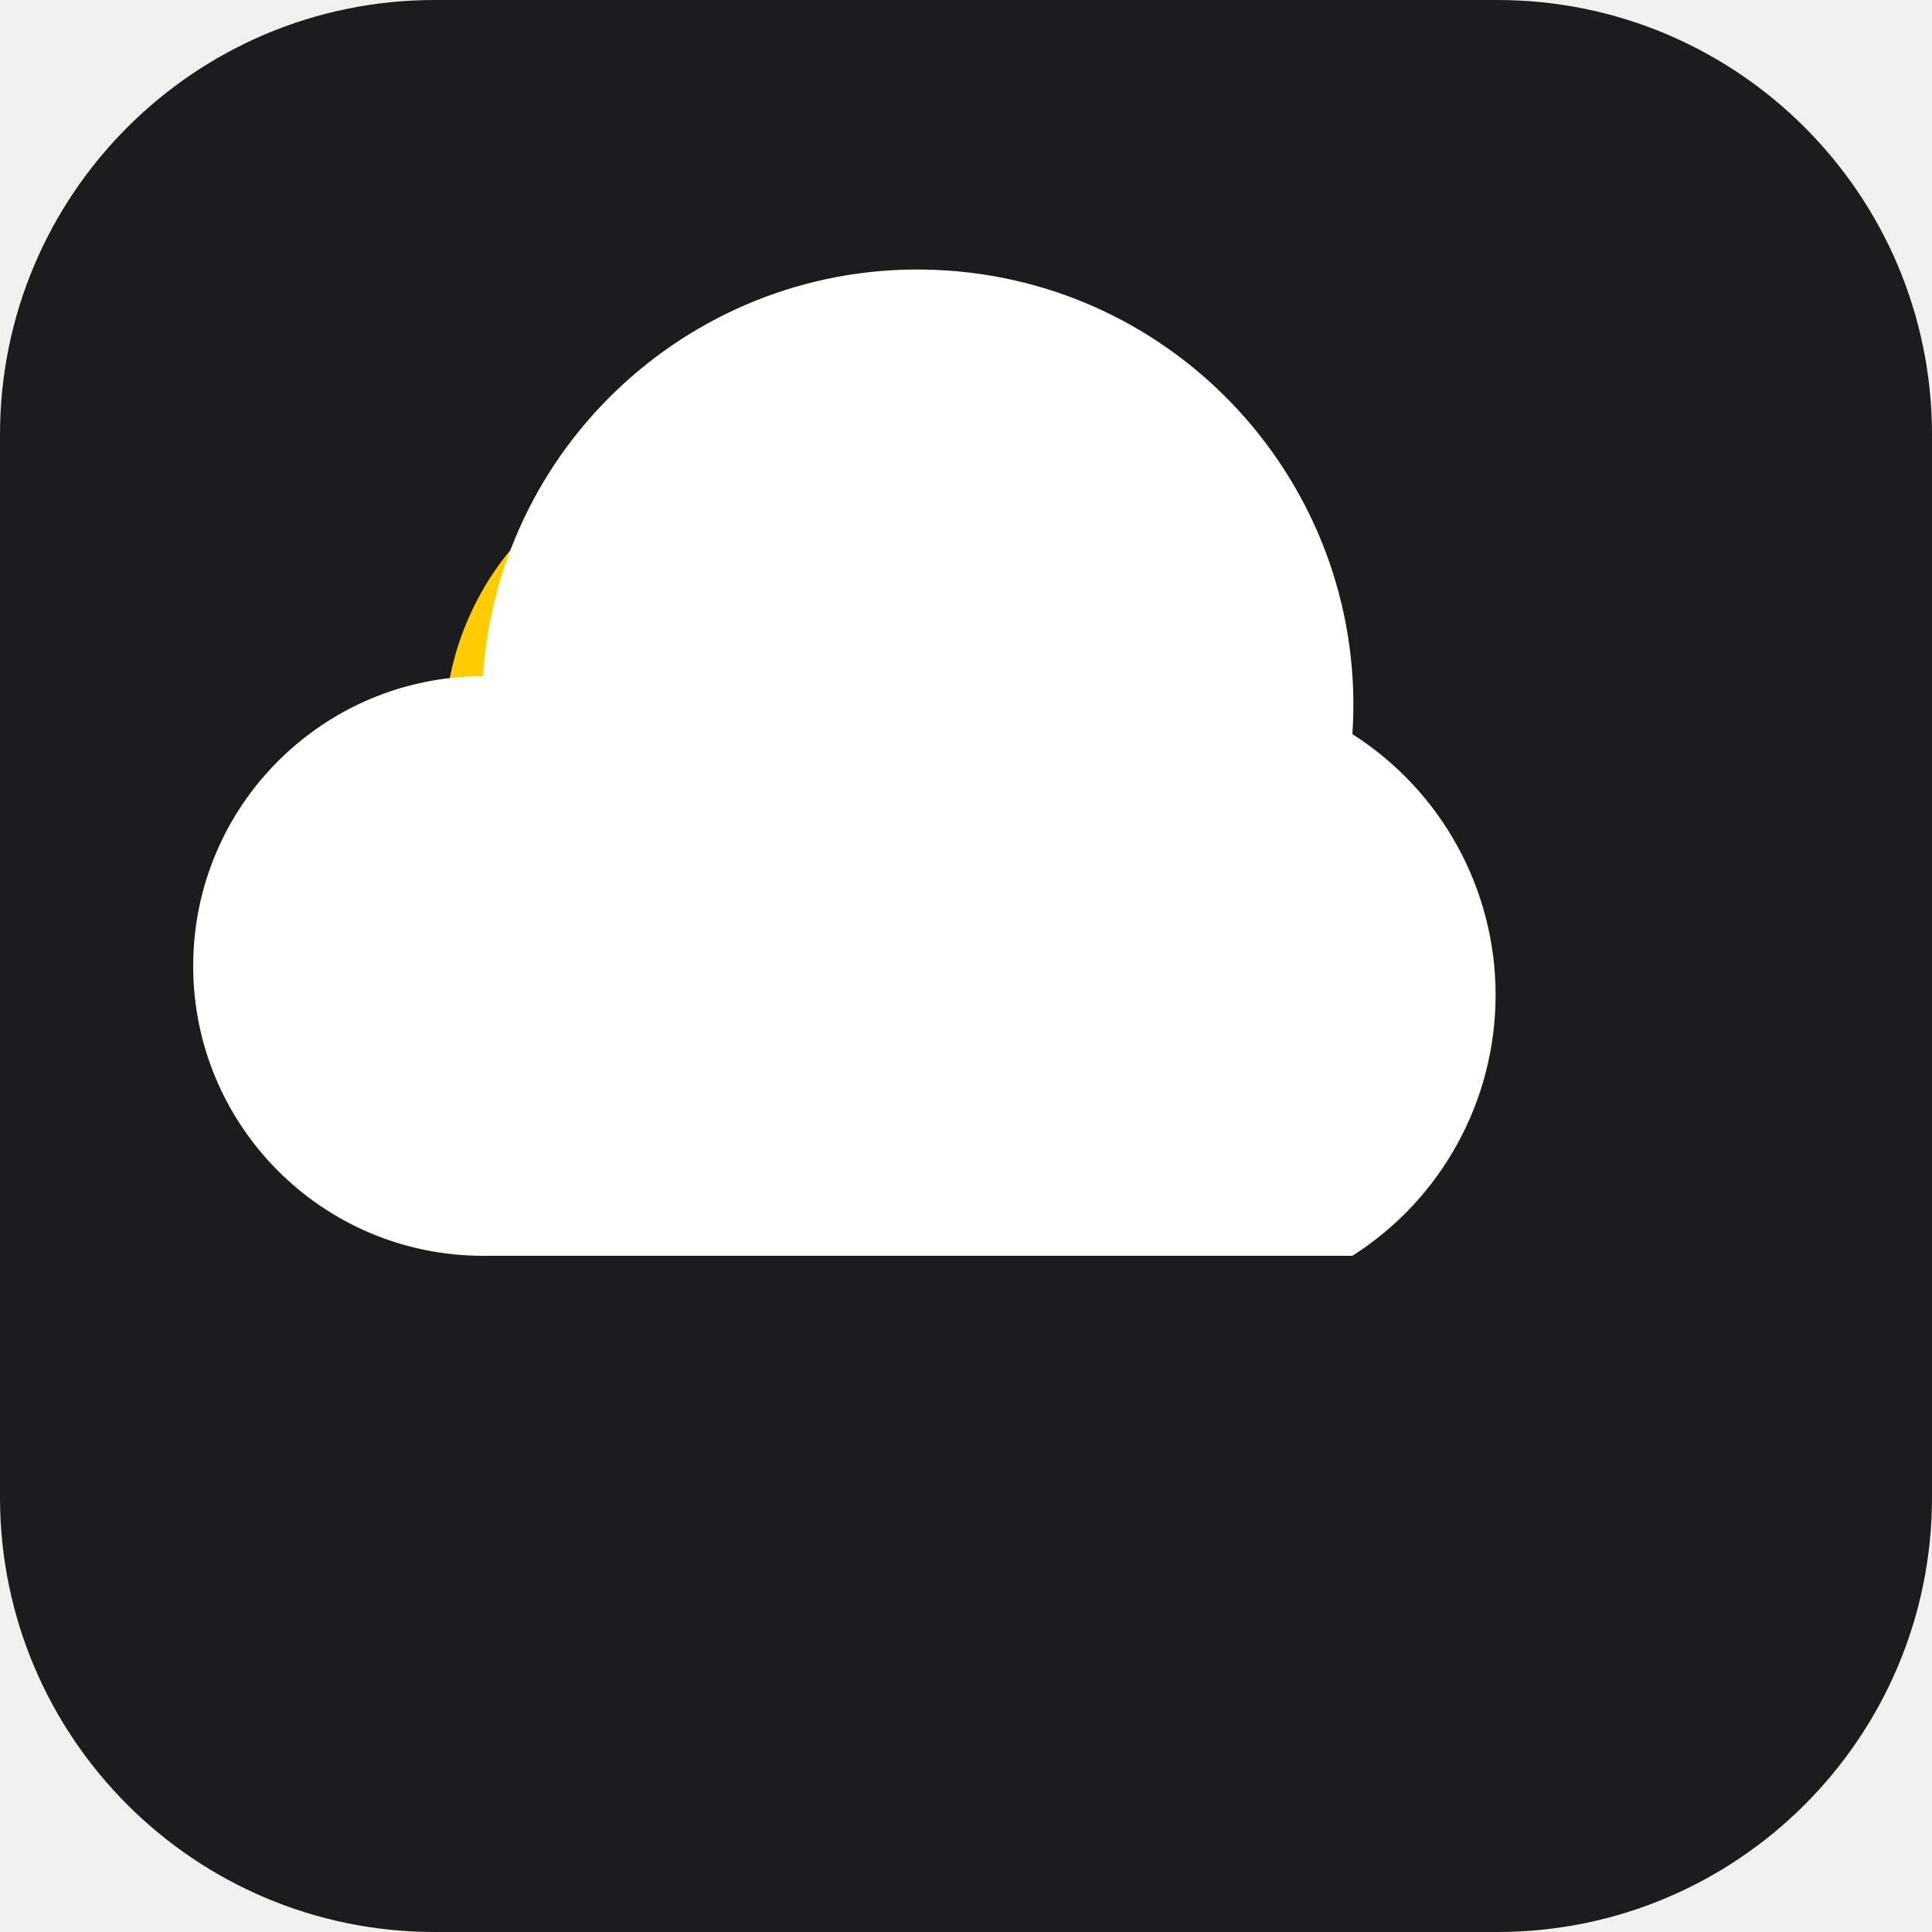
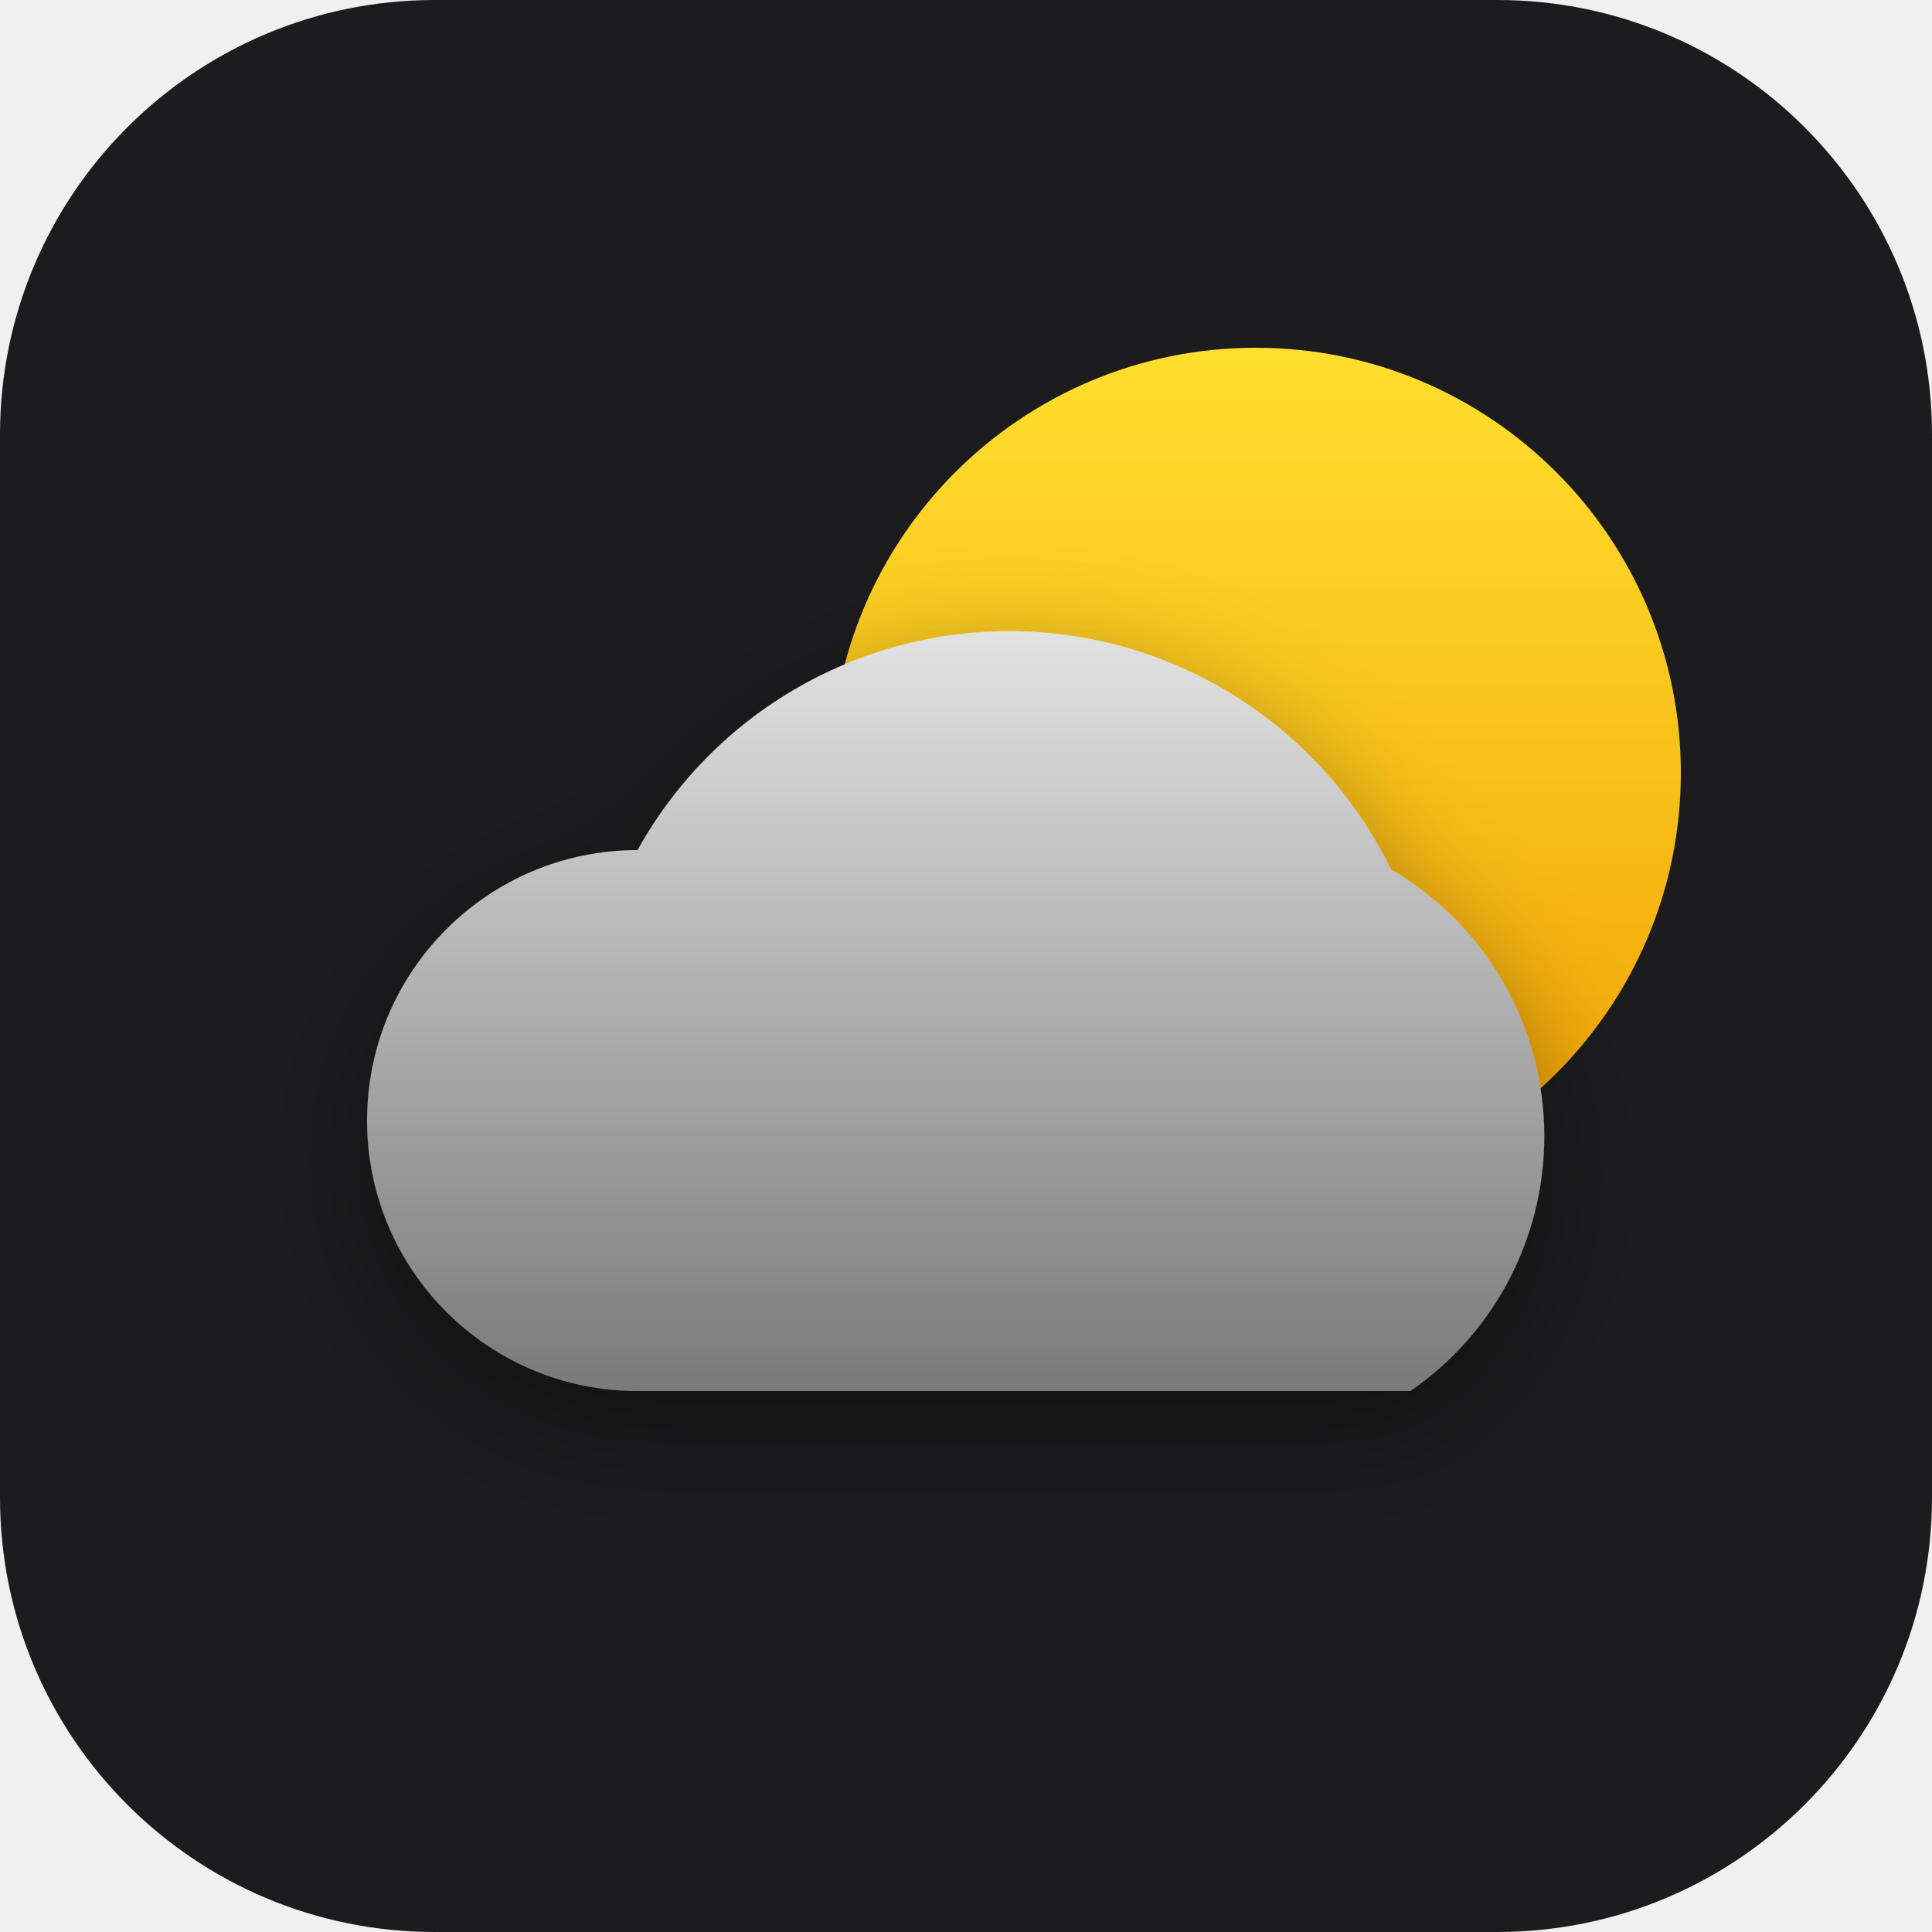
<svg xmlns="http://www.w3.org/2000/svg" viewBox="0 0 100 100">
+   <defs>
+     <linearGradient id="sunGrad" x1="0%" y1="0%" x2="0%" y2="100%">
+       <stop offset="0%" stop-color="#ffdf2e" />
+       <stop offset="100%" stop-color="#f1a104" />
+     </linearGradient>
+     <linearGradient id="cloudGrad" x1="0%" y1="0%" x2="0%" y2="100%">
+       <stop offset="0%" stop-color="#e2e2e2" />
+       <stop offset="100%" stop-color="#7a7a7a" />
+     </linearGradient>
+     <filter id="shadow" x="-20%" y="-20%" width="140%" height="140%">
+       <feDropShadow dx="0" dy="2" stdDeviation="3" flood-color="#000" flood-opacity="0.4" />
+     </filter>
+   </defs>
  <rect width="100" height="100" rx="22.5" fill="#1c1c1e" />
-   <circle cx="38" cy="38" r="15" fill="#ffcc00" />
-   <path d="M25 65 A 15 15 0 0 1 25 35 A 22 22 0 0 1 70 38 A 16 16 0 0 1 70 65 Z" fill="#fff" />
+   <circle cx="65" cy="40" r="22" fill="url(#sunGrad)" />
+   <path d="M 33 72             A 14 14 0 0 1 33 44             A 22 22 0 0 1 72 45             A 16 16 0 0 1 73 72             Z" fill="url(#cloudGrad)" filter="url(#shadow)" />
</svg>
